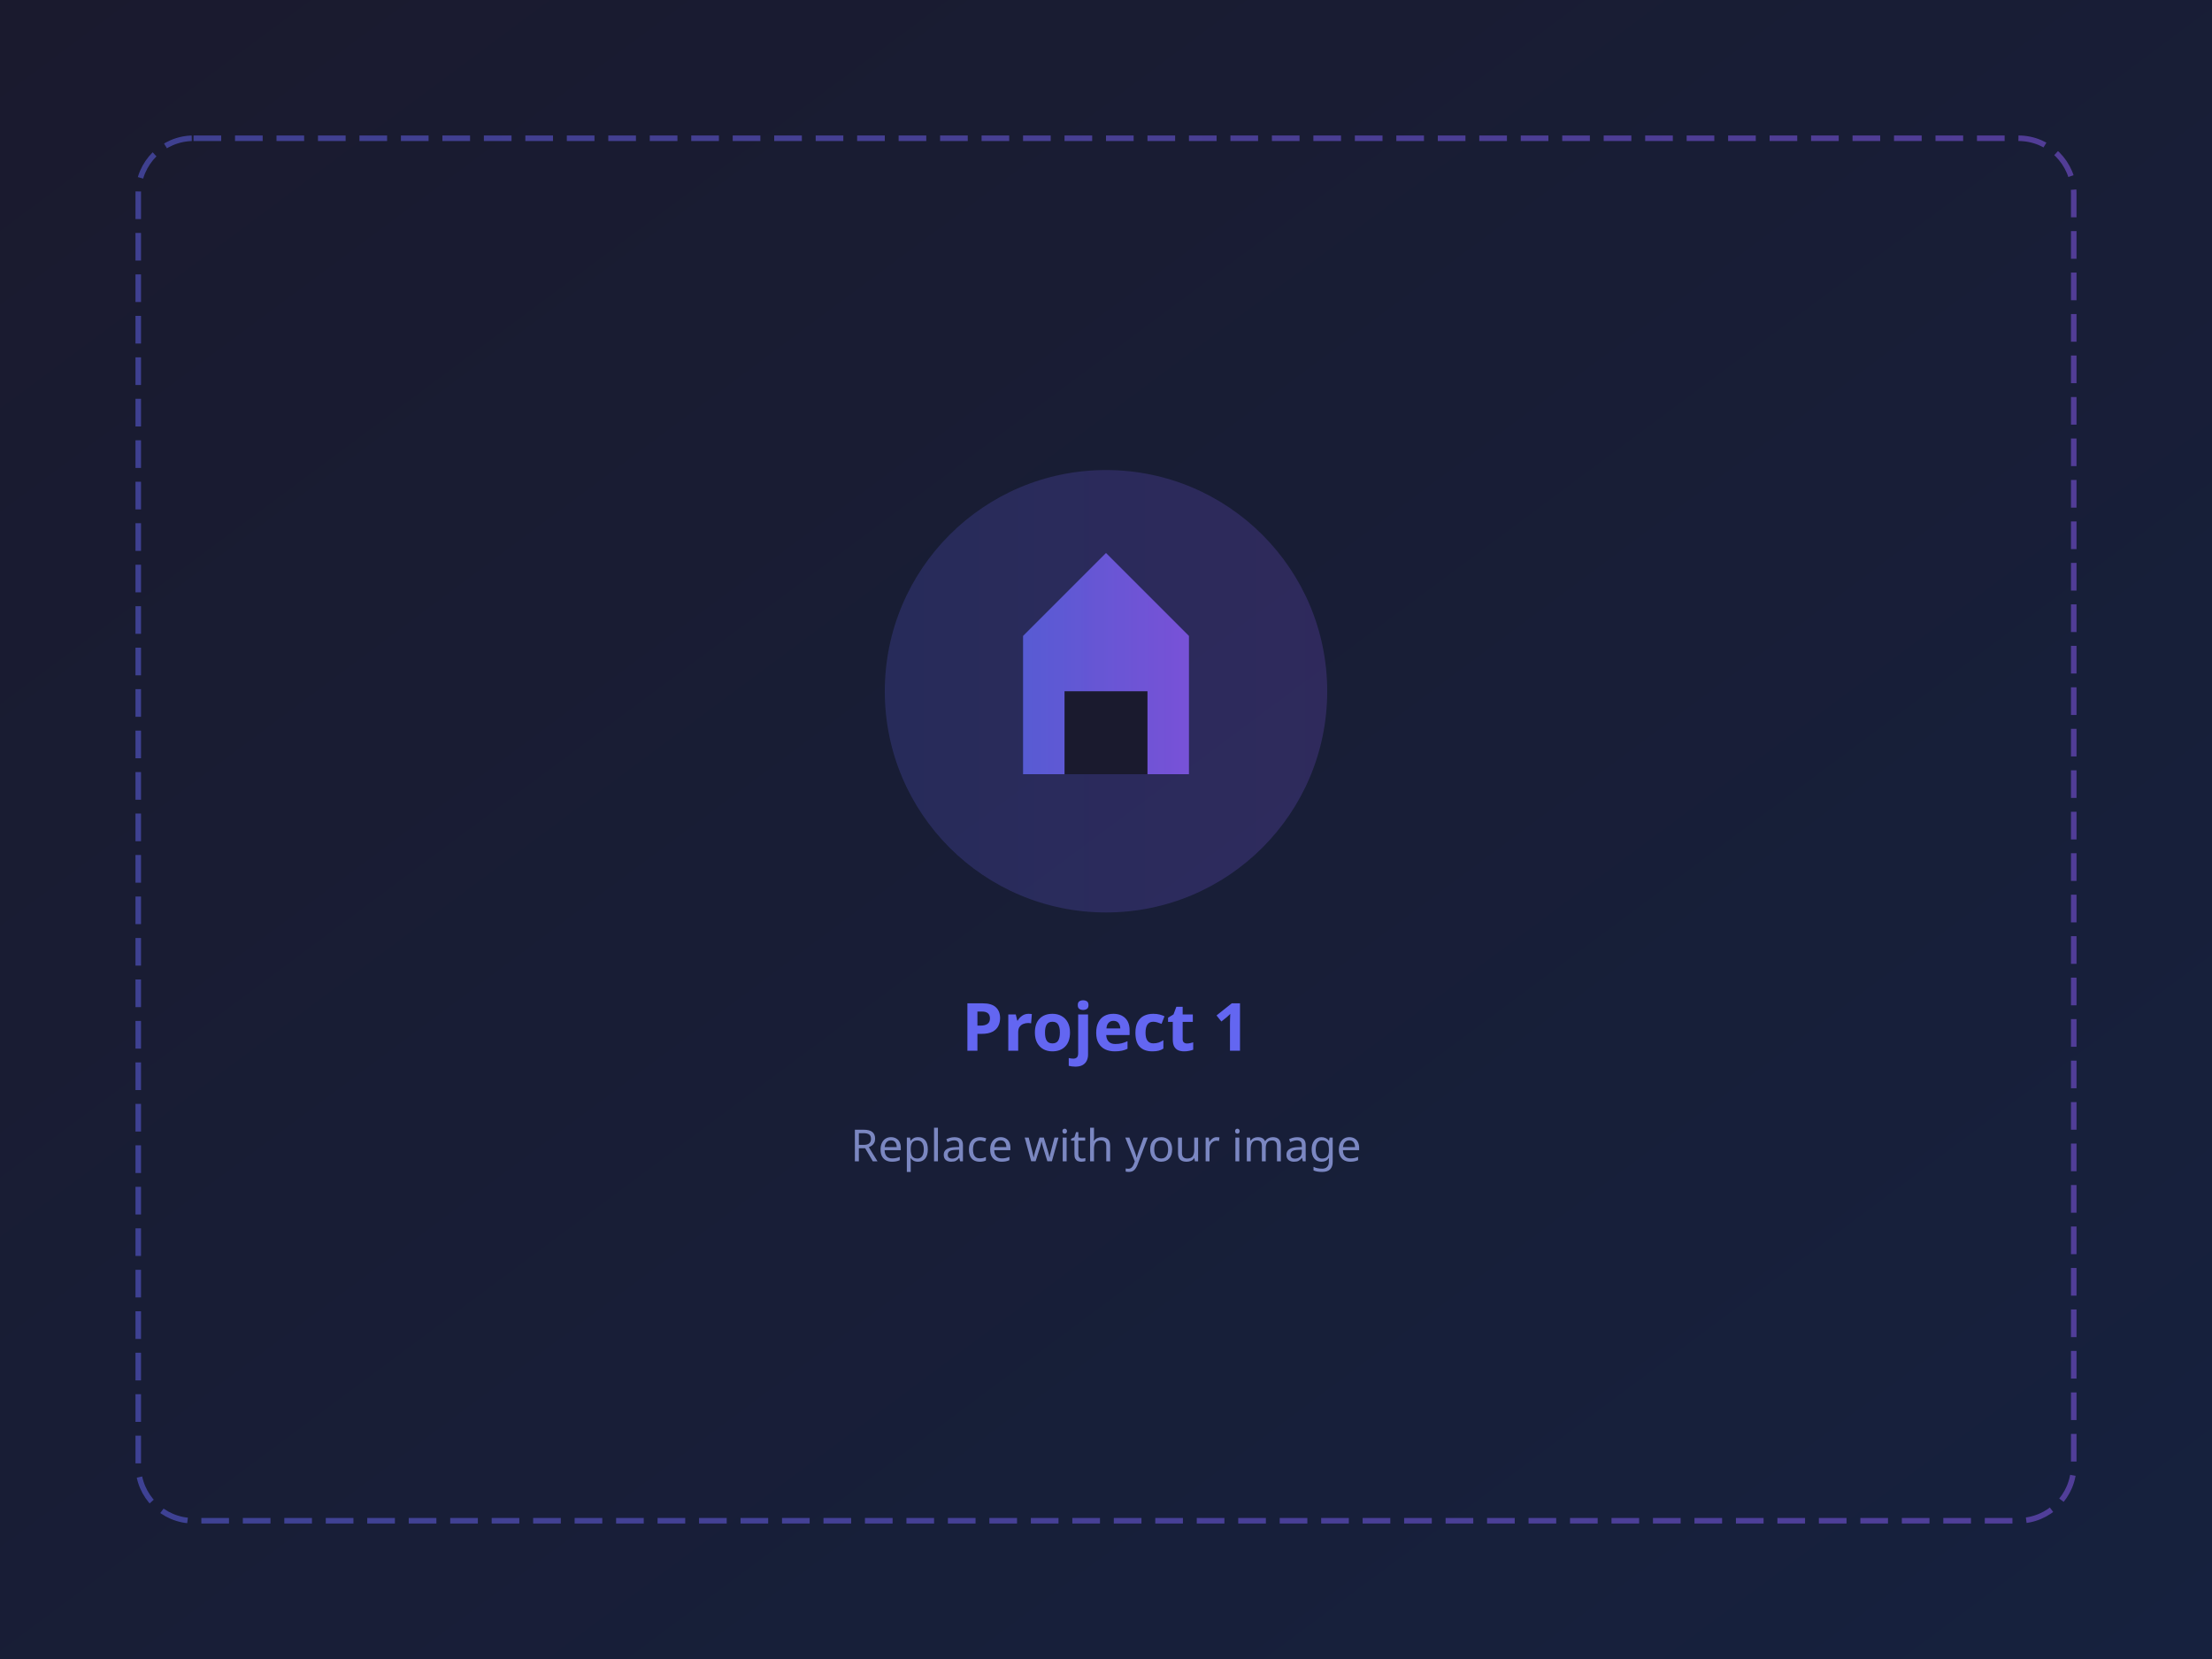
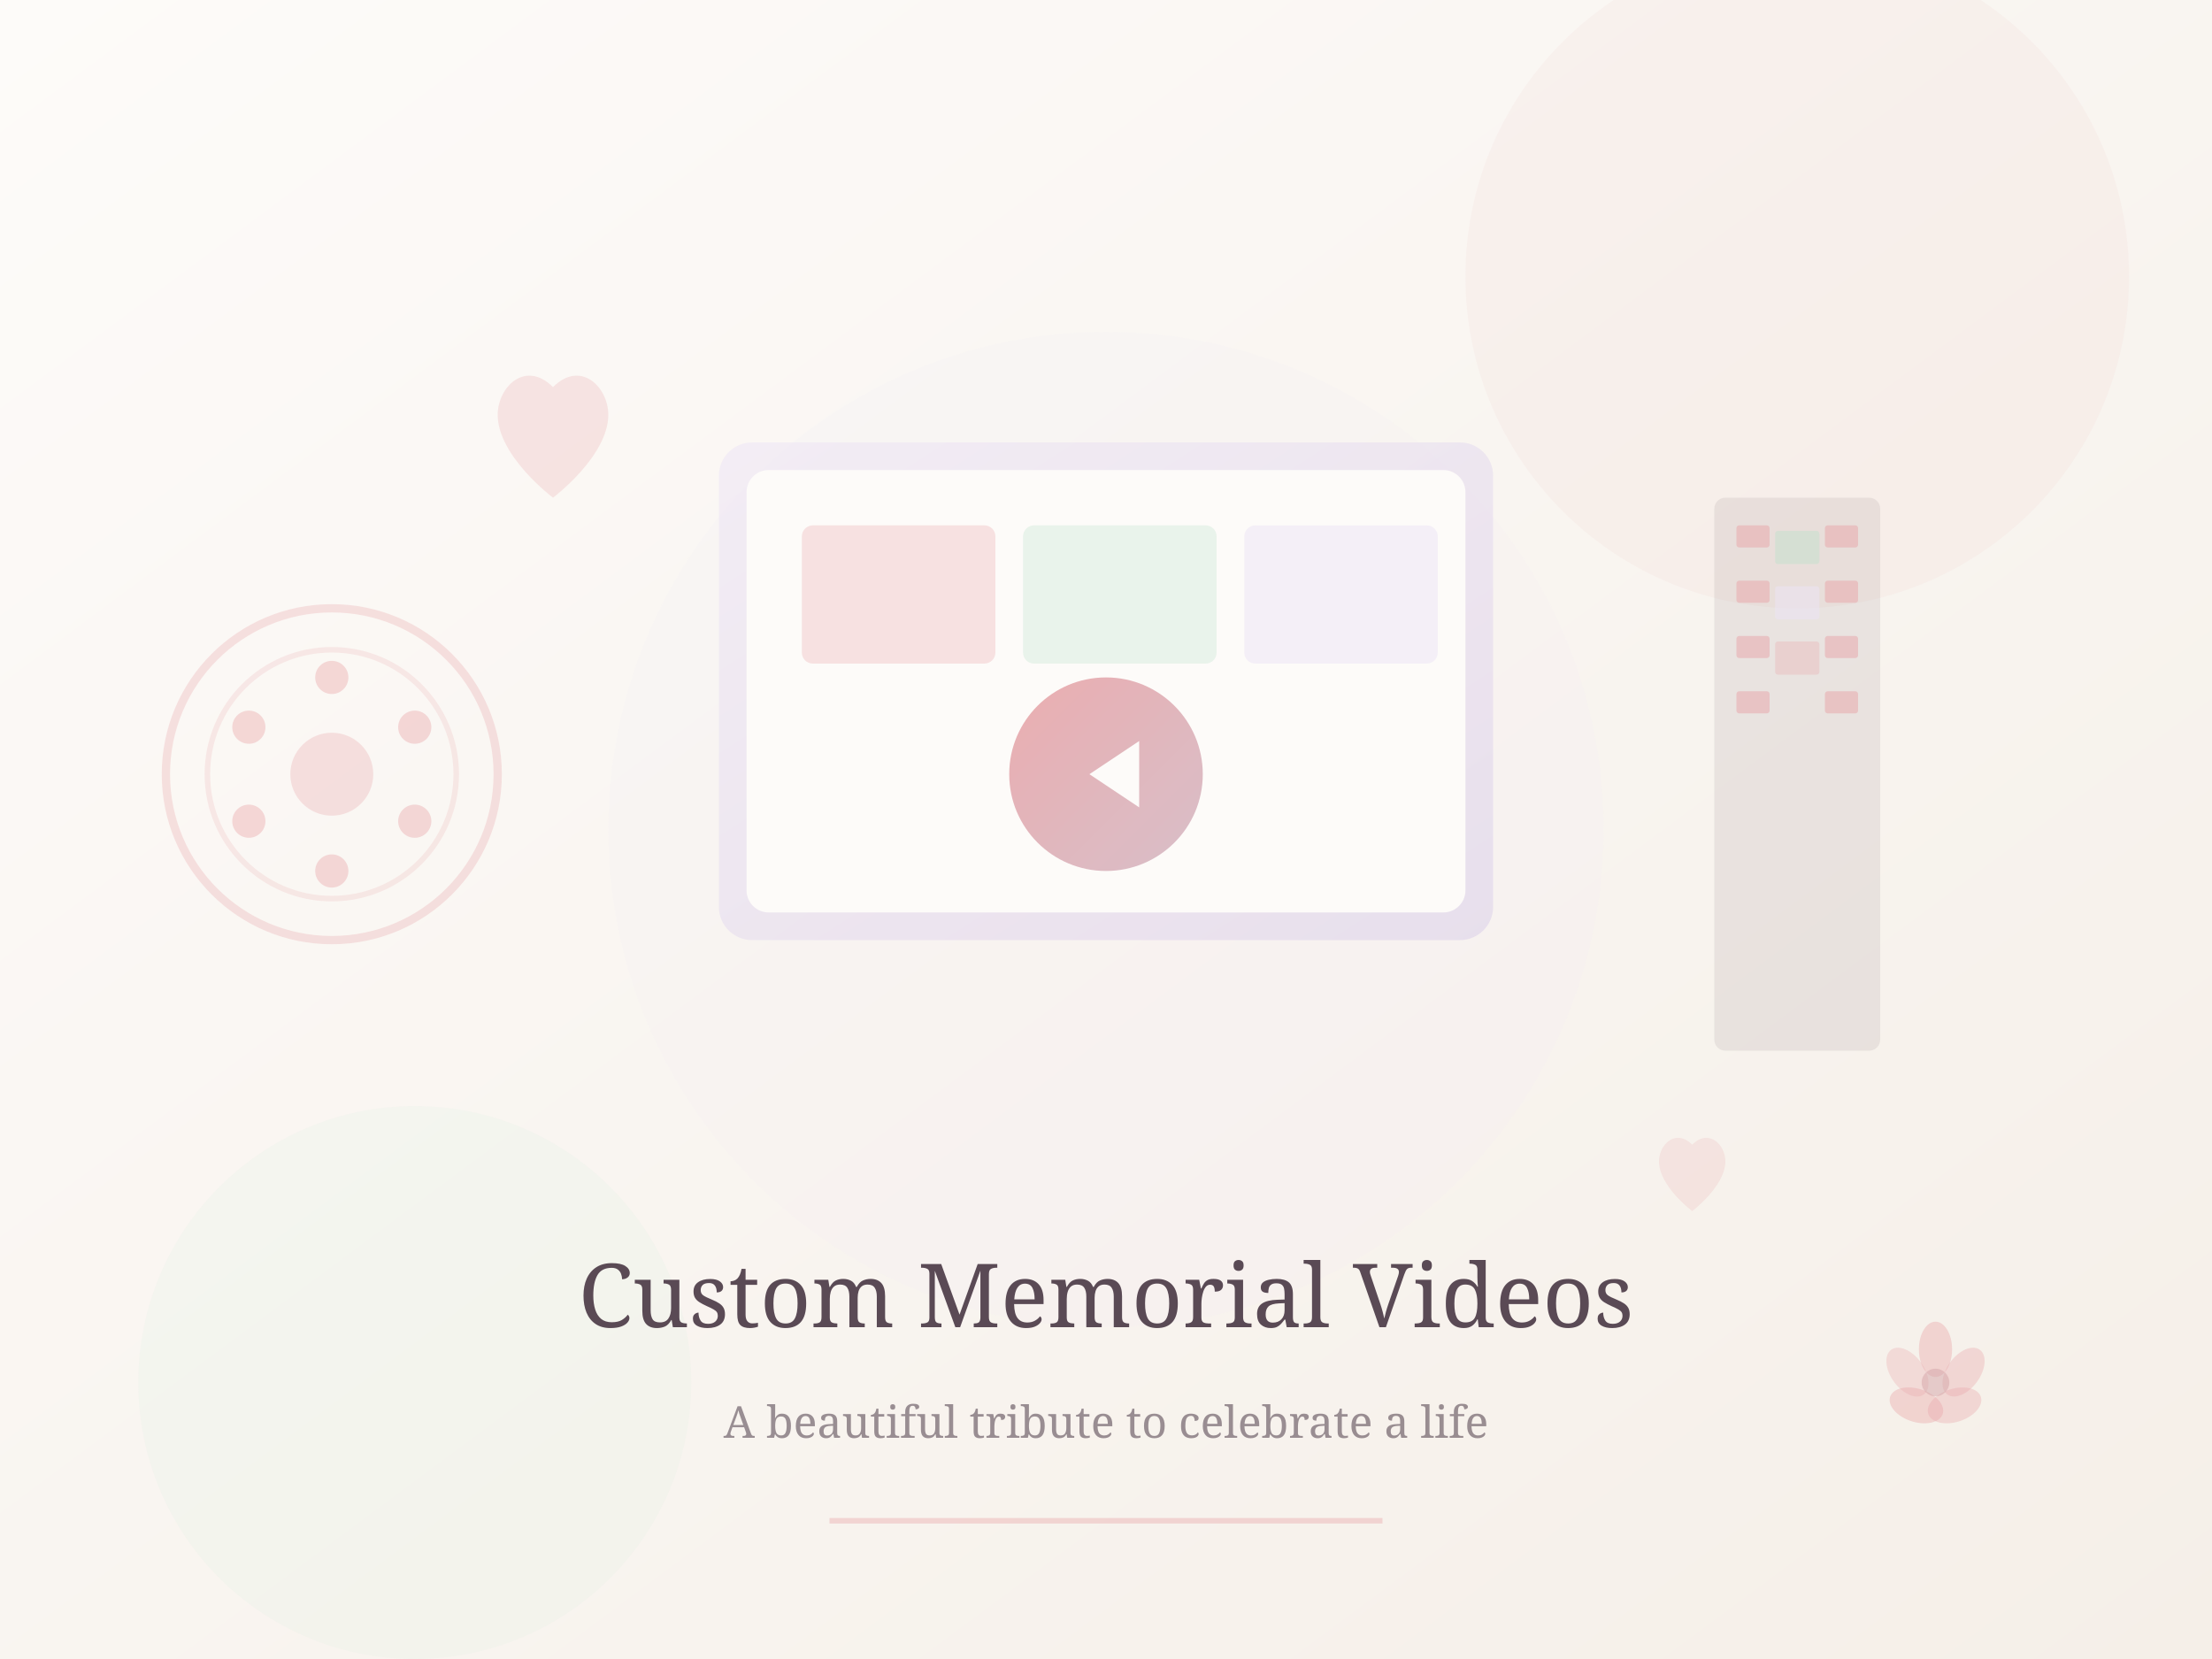
<svg xmlns="http://www.w3.org/2000/svg" width="800" height="600" viewBox="0 0 800 600">
  <defs>
    <linearGradient id="bg1" x1="0%" y1="0%" x2="100%" y2="100%">
-       <stop offset="0%" style="stop-color:#1a1a2e;stop-opacity:1" />
-       <stop offset="100%" style="stop-color:#16213e;stop-opacity:1" />
+       <stop offset="0%" style="stop-color:#fdfbf9;stop-opacity:1" />
+       <stop offset="100%" style="stop-color:#f5efe8;stop-opacity:1" />
    </linearGradient>
-     <linearGradient id="accent1" x1="0%" y1="0%" x2="100%" y2="0%">
-       <stop offset="0%" style="stop-color:#6366f1;stop-opacity:1" />
-       <stop offset="100%" style="stop-color:#8b5cf6;stop-opacity:1" />
+     <linearGradient id="coral1" x1="0%" y1="0%" x2="100%" y2="100%">
+       <stop offset="0%" style="stop-color:#e8a4a8;stop-opacity:1" />
+       <stop offset="100%" style="stop-color:#d4b8c4;stop-opacity:1" />
+     </linearGradient>
+     <linearGradient id="lavender1" x1="0%" y1="0%" x2="100%" y2="100%">
+       <stop offset="0%" style="stop-color:#ece4f5;stop-opacity:1" />
+       <stop offset="100%" style="stop-color:#d8cce8;stop-opacity:1" />
    </linearGradient>
  </defs>
  <rect width="800" height="600" fill="url(#bg1)" />
-   <rect x="50" y="50" width="700" height="500" rx="20" fill="none" stroke="url(#accent1)" stroke-width="2" stroke-dasharray="10,5" opacity="0.5" />
-   <circle cx="400" cy="250" r="80" fill="url(#accent1)" opacity="0.2" />
-   <path d="M370 230 L400 200 L430 230 L430 280 L370 280 Z" fill="url(#accent1)" opacity="0.8" />
-   <rect x="385" y="250" width="30" height="30" fill="#1a1a2e" />
-   <text x="400" y="380" font-family="system-ui, sans-serif" font-size="24" fill="#6366f1" text-anchor="middle" font-weight="600">Project 1</text>
-   <text x="400" y="420" font-family="system-ui, sans-serif" font-size="16" fill="#a5b4fc" text-anchor="middle" opacity="0.7">Replace with your image</text>
+   <circle cx="650" cy="100" r="120" fill="#e8a4a8" opacity="0.08" />
+   <circle cx="150" cy="500" r="100" fill="#b8e0c8" opacity="0.08" />
+   <circle cx="400" cy="300" r="180" fill="#ece4f5" opacity="0.1" />
+   <g transform="translate(120, 280)">
+     <circle cx="0" cy="0" r="60" fill="none" stroke="#e8a4a8" stroke-width="3" opacity="0.3" />
+     <circle cx="0" cy="0" r="45" fill="none" stroke="#e8a4a8" stroke-width="2" opacity="0.2" />
+     <circle cx="0" cy="0" r="15" fill="#e8a4a8" opacity="0.3" />
+     <circle cx="0" cy="-35" r="6" fill="#e8a4a8" opacity="0.4" />
+     <circle cx="30" cy="-17" r="6" fill="#e8a4a8" opacity="0.4" />
+     <circle cx="30" cy="17" r="6" fill="#e8a4a8" opacity="0.4" />
+     <circle cx="0" cy="35" r="6" fill="#e8a4a8" opacity="0.4" />
+     <circle cx="-30" cy="17" r="6" fill="#e8a4a8" opacity="0.4" />
+     <circle cx="-30" cy="-17" r="6" fill="#e8a4a8" opacity="0.4" />
+   </g>
+   <g transform="translate(400, 260)">
+     <rect x="-140" y="-100" width="280" height="180" rx="12" fill="url(#lavender1)" opacity="0.5" />
+     <rect x="-130" y="-90" width="260" height="160" rx="8" fill="#fdfbf9" />
+     <rect x="-110" y="-70" width="70" height="50" rx="4" fill="#e8a4a8" opacity="0.3" />
+     <rect x="-30" y="-70" width="70" height="50" rx="4" fill="#b8e0c8" opacity="0.3" />
+     <rect x="50" y="-70" width="70" height="50" rx="4" fill="#ece4f5" opacity="0.5" />
+     <circle cx="0" cy="20" r="35" fill="url(#coral1)" opacity="0.9" />
+     <polygon points="10,-12 10,12 -8,0" transform="translate(2, 20)" fill="#fdfbf9" />
+   </g>
+   <g transform="translate(620, 180)">
+     <rect x="0" y="0" width="60" height="200" rx="4" fill="#5a4a55" opacity="0.1" />
+     <rect x="8" y="10" width="12" height="8" rx="1" fill="#e8a4a8" opacity="0.5" />
+     <rect x="8" y="30" width="12" height="8" rx="1" fill="#e8a4a8" opacity="0.5" />
+     <rect x="8" y="50" width="12" height="8" rx="1" fill="#e8a4a8" opacity="0.5" />
+     <rect x="8" y="70" width="12" height="8" rx="1" fill="#e8a4a8" opacity="0.5" />
+     <rect x="40" y="10" width="12" height="8" rx="1" fill="#e8a4a8" opacity="0.5" />
+     <rect x="40" y="30" width="12" height="8" rx="1" fill="#e8a4a8" opacity="0.5" />
+     <rect x="40" y="50" width="12" height="8" rx="1" fill="#e8a4a8" opacity="0.5" />
+     <rect x="40" y="70" width="12" height="8" rx="1" fill="#e8a4a8" opacity="0.5" />
+     <rect x="22" y="12" width="16" height="12" rx="1" fill="#b8e0c8" opacity="0.4" />
+     <rect x="22" y="32" width="16" height="12" rx="1" fill="#ece4f5" opacity="0.5" />
+     <rect x="22" y="52" width="16" height="12" rx="1" fill="#e8a4a8" opacity="0.3" />
+   </g>
+   <path d="M180 150 C180 140 190 130 200 140 C210 130 220 140 220 150 C220 165 200 180 200 180 C200 180 180 165 180 150" fill="#e8a4a8" opacity="0.25" />
+   <path d="M600 420 C600 414 606 408 612 414 C618 408 624 414 624 420 C624 429 612 438 612 438 C612 438 600 429 600 420" fill="#e8a4a8" opacity="0.2" />
+   <g transform="translate(700, 500)">
+     <ellipse cx="0" cy="-12" rx="6" ry="10" fill="#e8a4a8" opacity="0.4" />
+     <ellipse cx="10" cy="-4" rx="6" ry="10" fill="#e8a4a8" opacity="0.35" transform="rotate(72)" />
+     <ellipse cx="6" cy="9" rx="6" ry="10" fill="#e8a4a8" opacity="0.3" transform="rotate(144)" />
+     <ellipse cx="-6" cy="9" rx="6" ry="10" fill="#e8a4a8" opacity="0.35" transform="rotate(216)" />
+     <ellipse cx="-10" cy="-4" rx="6" ry="10" fill="#e8a4a8" opacity="0.4" transform="rotate(288)" />
+     <circle cx="0" cy="0" r="5" fill="#d4a4a8" opacity="0.5" />
+   </g>
+   <text x="400" y="480" text-anchor="middle" font-family="Georgia, serif" font-size="32" fill="#5a4a55" font-weight="500">
+     Custom Memorial Videos
+   </text>
+   <text x="400" y="520" text-anchor="middle" font-family="Georgia, serif" font-size="16" fill="#5a4a55" opacity="0.6">
+     A beautiful tribute to celebrate a life
+   </text>
+   <line x1="300" y1="550" x2="500" y2="550" stroke="#e8a4a8" stroke-width="2" opacity="0.4" />
</svg>
